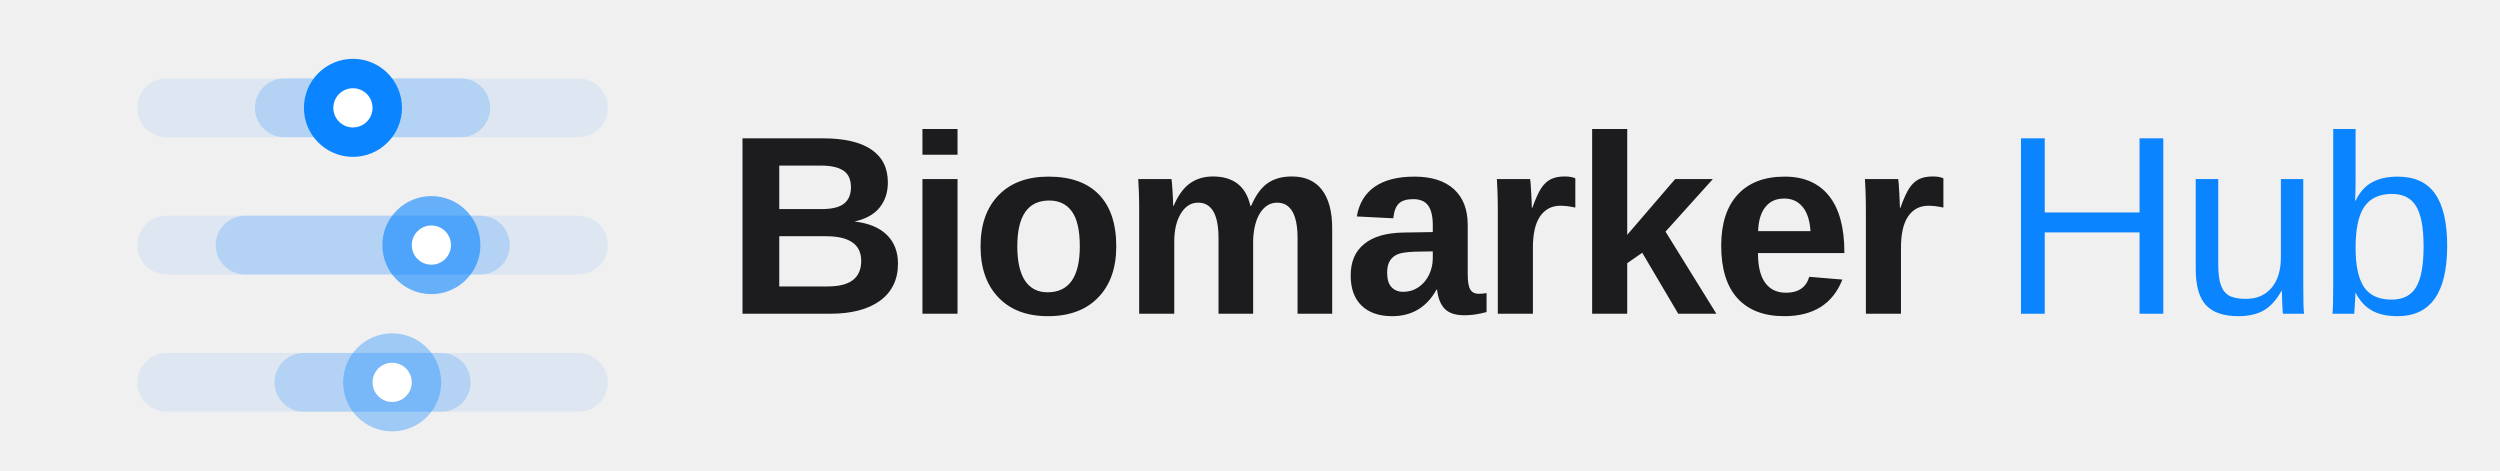
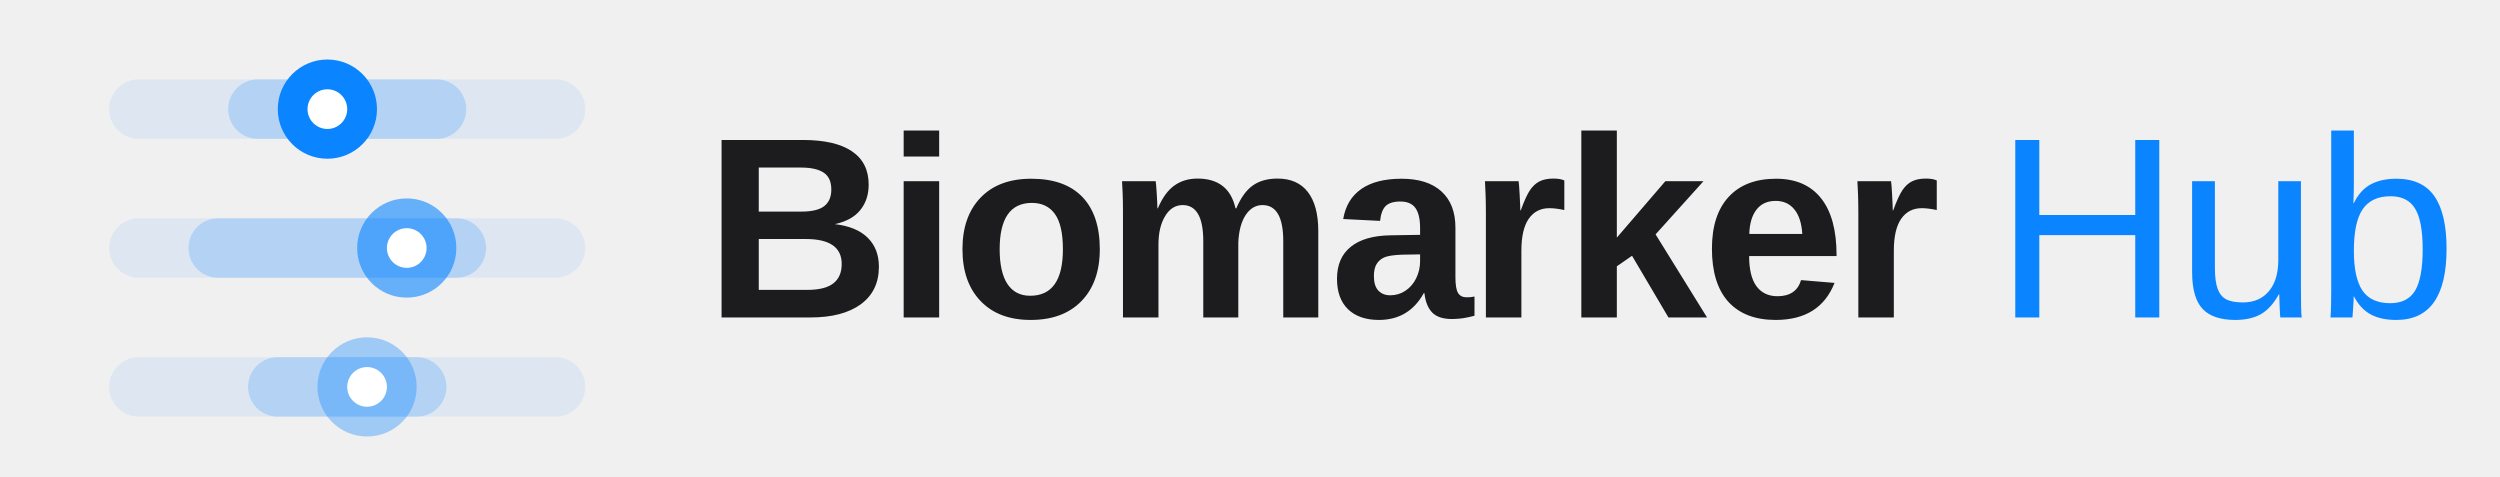
- <svg xmlns="http://www.w3.org/2000/svg" viewBox="0 4 255 48" role="img" aria-labelledby="c3ai-title c3ai-desc">
+ <svg xmlns="http://www.w3.org/2000/svg" viewBox="3 4 252 48" role="img" aria-labelledby="c3ai-title c3ai-desc">
  <g id="icon" transform="translate(6, 4)">
    <rect x="8" y="8" width="48" height="6" rx="3" fill="#0A84FF" opacity="0.08" />
    <rect x="20" y="8" width="24" height="6" rx="3" fill="#0A84FF" opacity="0.2" />
    <circle cx="30" cy="11" r="5" fill="#0A84FF" />
    <circle cx="30" cy="11" r="2" fill="white" />
    <rect x="8" y="22" width="48" height="6" rx="3" fill="#0A84FF" opacity="0.08" />
    <rect x="16" y="22" width="30" height="6" rx="3" fill="#0A84FF" opacity="0.2" />
    <circle cx="38" cy="25" r="5" fill="#0A84FF" opacity="0.6" />
    <circle cx="38" cy="25" r="2" fill="white" />
    <rect x="8" y="36" width="48" height="6" rx="3" fill="#0A84FF" opacity="0.08" />
    <rect x="22" y="36" width="20" height="6" rx="3" fill="#0A84FF" opacity="0.2" />
    <circle cx="34" cy="39" r="5" fill="#0A84FF" opacity="0.35" />
    <circle cx="34" cy="39" r="2" fill="white" />
  </g>
  <g id="wordmark" transform="translate(74, 0)">
    <text x="0" y="36" font-family="-apple-system, 'SF Pro Display', 'Helvetica Neue', Arial, sans-serif" font-size="26" font-weight="600" fill="#1C1C1E" letter-spacing="-0.5">Biomarker</text>
    <text x="130" y="36" font-family="-apple-system, 'SF Pro Display', 'Helvetica Neue', Arial, sans-serif" font-size="26" font-weight="400" fill="#0A84FF" letter-spacing="-0.5">Hub</text>
  </g>
</svg>
